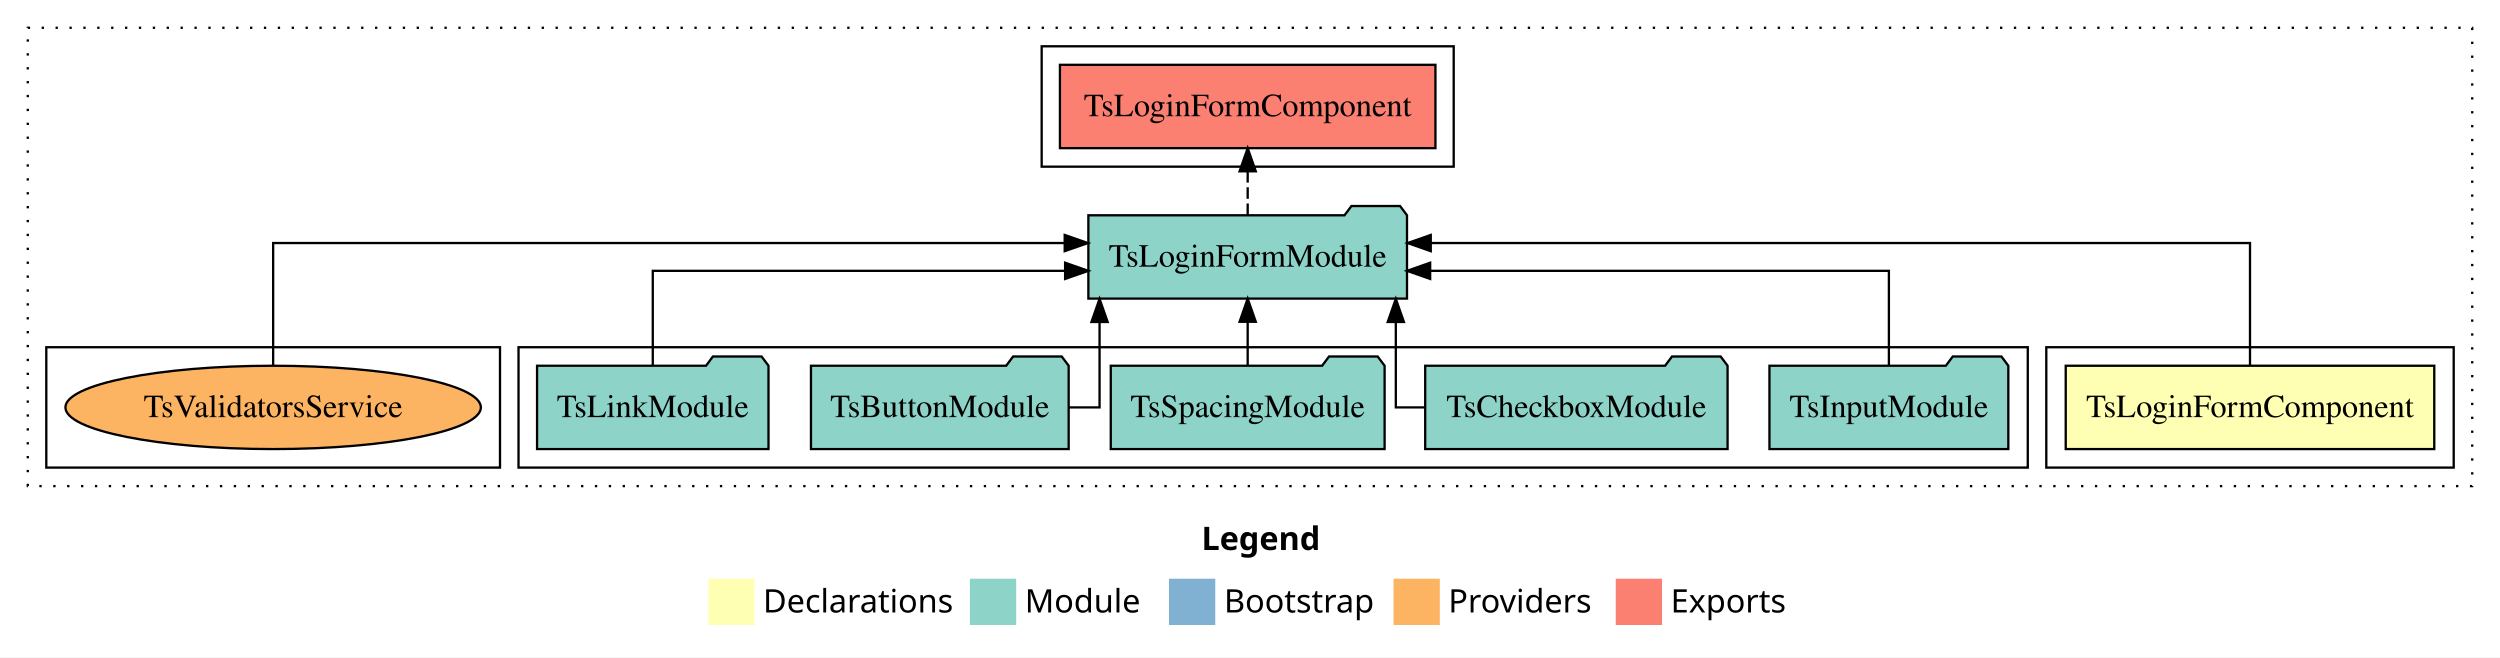
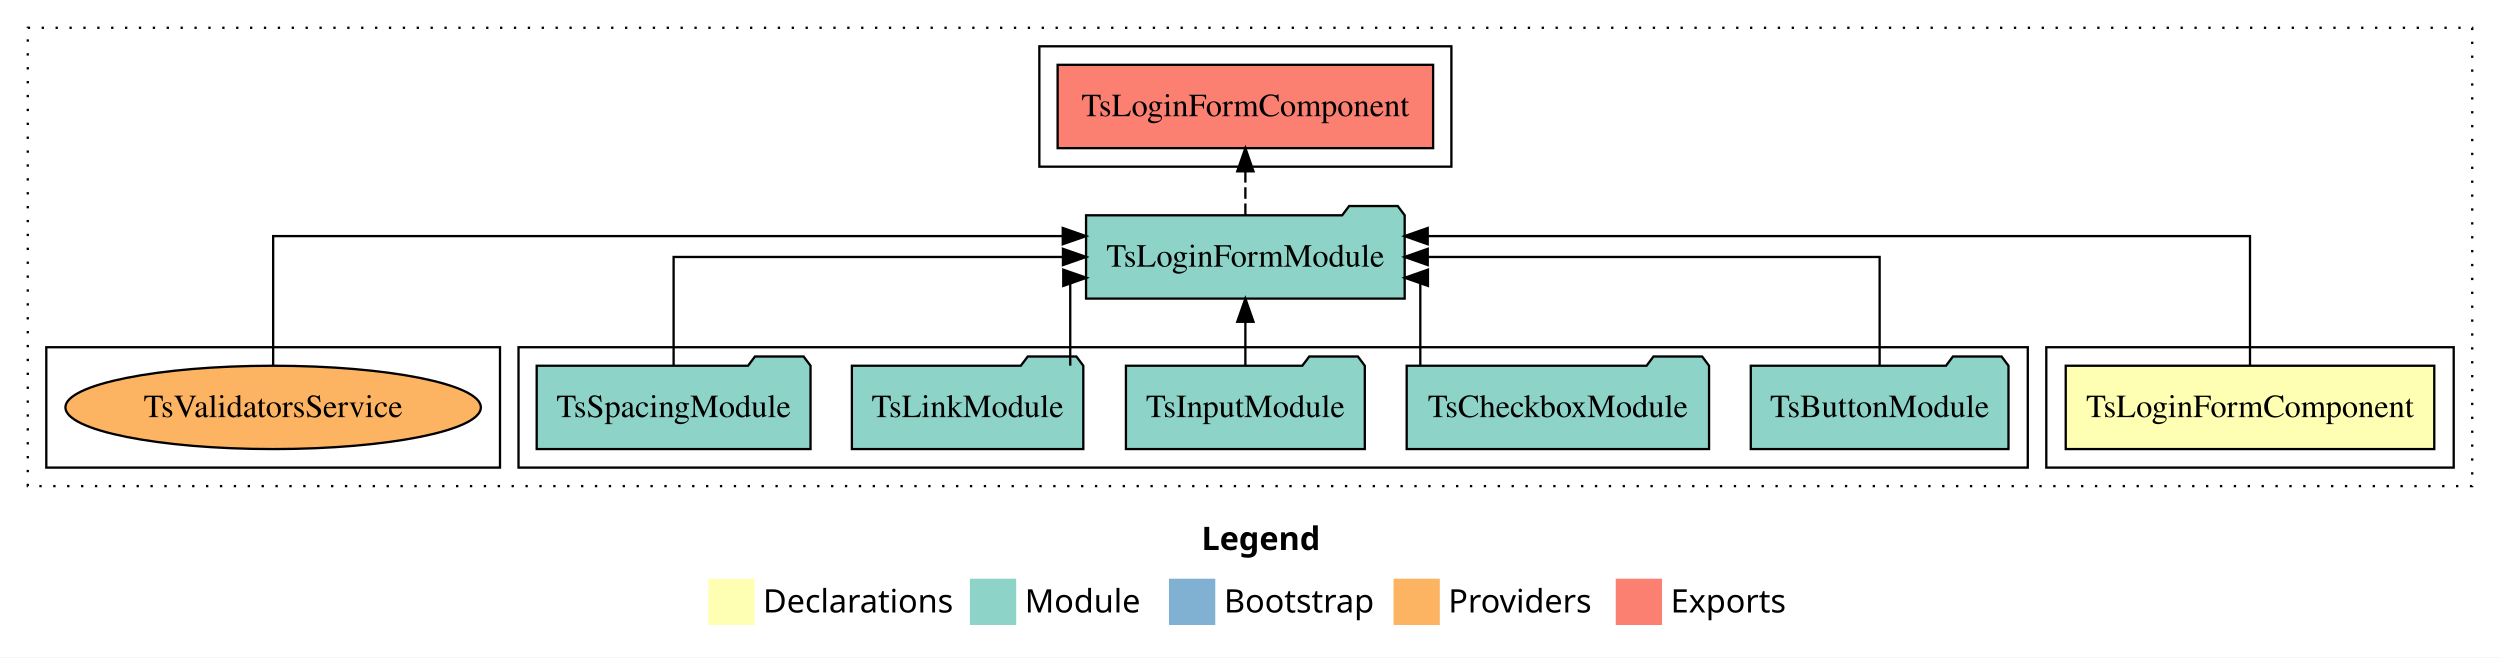
<svg xmlns="http://www.w3.org/2000/svg" width="1080pt" height="284pt" viewBox="0.00 0.00 1080.00 284.00">
  <g id="graph0" class="graph" transform="scale(1 1) rotate(0) translate(4 280)">
    <polygon fill="#ffffff" stroke="transparent" points="-4,4 -4,-280 1076,-280 1076,4 -4,4" />
    <text text-anchor="start" x="515.009" y="-42.4" font-family="sans-serif" font-weight="bold" font-size="14.00" fill="#000000">Legend</text>
    <polygon fill="#ffffb3" stroke="transparent" points="302,-10 302,-30 322,-30 322,-10 302,-10" />
    <text text-anchor="start" x="325.629" y="-15.4" font-family="sans-serif" font-size="14.00" fill="#000000">  Declarations</text>
    <polygon fill="#8dd3c7" stroke="transparent" points="415,-10 415,-30 435,-30 435,-10 415,-10" />
    <text text-anchor="start" x="438.725" y="-15.4" font-family="sans-serif" font-size="14.00" fill="#000000">  Module</text>
    <polygon fill="#80b1d3" stroke="transparent" points="501,-10 501,-30 521,-30 521,-10 501,-10" />
    <text text-anchor="start" x="524.781" y="-15.4" font-family="sans-serif" font-size="14.00" fill="#000000">  Bootstrap</text>
    <polygon fill="#fdb462" stroke="transparent" points="598,-10 598,-30 618,-30 618,-10 598,-10" />
    <text text-anchor="start" x="621.673" y="-15.4" font-family="sans-serif" font-size="14.00" fill="#000000">  Providers</text>
    <polygon fill="#fb8072" stroke="transparent" points="694,-10 694,-30 714,-30 714,-10 694,-10" />
    <text text-anchor="start" x="717.726" y="-15.4" font-family="sans-serif" font-size="14.00" fill="#000000">  Exports</text>
    <g id="clust1" class="cluster">
      <polygon fill="none" stroke="#000000" stroke-dasharray="1,5" points="8,-70 8,-268 1064,-268 1064,-70 8,-70" />
    </g>
    <g id="clust2" class="cluster">
      <polygon fill="none" stroke="#000000" points="880,-78 880,-130 1056,-130 1056,-78 880,-78" />
    </g>
    <g id="clust4" class="cluster">
      <polygon fill="none" stroke="#000000" points="220,-78 220,-130 872,-130 872,-78 220,-78" />
    </g>
    <g id="clust5" class="cluster">
-       <polygon fill="none" stroke="#000000" points="446,-208 446,-260 624,-260 624,-208 446,-208" />
+       <polygon fill="none" stroke="#000000" points="445,-208 445,-260 623,-260 623,-208 445,-208" />
    </g>
    <g id="clust7" class="cluster">
      <polygon fill="none" stroke="#000000" points="16,-78 16,-130 212,-130 212,-78 16,-78" />
    </g>
    <g id="node1" class="node">
      <polygon fill="#ffffb3" stroke="#000000" points="1047.607,-122 888.393,-122 888.393,-86 1047.607,-86 1047.607,-122" />
      <text text-anchor="middle" x="968" y="-99.8" font-family="Times,serif" font-size="14.00" fill="#000000">TsLoginFormComponent</text>
    </g>
    <g id="node2" class="node">
-       <polygon fill="#8dd3c7" stroke="#000000" points="603.824,-187 600.824,-191 579.824,-191 576.824,-187 466.176,-187 466.176,-151 603.824,-151 603.824,-187" />
-       <text text-anchor="middle" x="535" y="-164.8" font-family="Times,serif" font-size="14.00" fill="#000000">TsLoginFormModule</text>
+       <polygon fill="#8dd3c7" stroke="#000000" points="602.824,-187 599.824,-191 578.824,-191 575.824,-187 465.176,-187 465.176,-151 602.824,-151 602.824,-187" />
+       <text text-anchor="middle" x="534" y="-164.8" font-family="Times,serif" font-size="14.00" fill="#000000">TsLoginFormModule</text>
    </g>
    <g id="edge1" class="edge">
-       <path fill="none" stroke="#000000" d="M968,-122.284C968,-143.321 968,-175 968,-175 968,-175 614.089,-175 614.089,-175" />
-       <polygon fill="#000000" stroke="#000000" points="614.089,-171.5 604.089,-175 614.089,-178.5 614.089,-171.5" />
+       <path fill="none" stroke="#000000" d="M968,-122.292C968,-144.206 968,-178 968,-178 968,-178 612.769,-178 612.769,-178" />
+       <polygon fill="#000000" stroke="#000000" points="612.769,-174.5 602.769,-178 612.769,-181.5 612.769,-174.5" />
    </g>
    <g id="node8" class="node">
-       <polygon fill="#fb8072" stroke="#000000" points="616.107,-252 453.893,-252 453.893,-216 616.107,-216 616.107,-252" />
-       <text text-anchor="middle" x="535" y="-229.8" font-family="Times,serif" font-size="14.00" fill="#000000">TsLoginFormComponent </text>
+       <polygon fill="#fb8072" stroke="#000000" points="615.107,-252 452.893,-252 452.893,-216 615.107,-216 615.107,-252" />
+       <text text-anchor="middle" x="534" y="-229.8" font-family="Times,serif" font-size="14.00" fill="#000000">TsLoginFormComponent </text>
    </g>
    <g id="edge7" class="edge">
-       <path fill="none" stroke="#000000" stroke-dasharray="5,2" d="M535,-187.106C535,-187.106 535,-205.991 535,-205.991" />
-       <polygon fill="#000000" stroke="#000000" points="531.5,-205.991 535,-215.991 538.5,-205.991 531.5,-205.991" />
+       <path fill="none" stroke="#000000" stroke-dasharray="5,2" d="M534,-187.106C534,-187.106 534,-205.991 534,-205.991" />
+       <polygon fill="#000000" stroke="#000000" points="530.5,-205.991 534,-215.991 537.5,-205.991 530.5,-205.991" />
    </g>
    <g id="node3" class="node">
-       <polygon fill="#8dd3c7" stroke="#000000" points="863.598,-122 860.598,-126 839.598,-126 836.598,-122 760.402,-122 760.402,-86 863.598,-86 863.598,-122" />
-       <text text-anchor="middle" x="812" y="-99.8" font-family="Times,serif" font-size="14.00" fill="#000000">TsInputModule</text>
+       <polygon fill="#8dd3c7" stroke="#000000" points="863.665,-122 860.665,-126 839.665,-126 836.665,-122 752.335,-122 752.335,-86 863.665,-86 863.665,-122" />
+       <text text-anchor="middle" x="808" y="-99.8" font-family="Times,serif" font-size="14.00" fill="#000000">TsButtonModule</text>
    </g>
    <g id="edge2" class="edge">
-       <path fill="none" stroke="#000000" d="M812,-122.022C812,-139.373 812,-163 812,-163 812,-163 613.828,-163 613.828,-163" />
-       <polygon fill="#000000" stroke="#000000" points="613.828,-159.5 603.828,-163 613.828,-166.5 613.828,-159.5" />
+       <path fill="none" stroke="#000000" d="M808,-122.106C808,-141.339 808,-169 808,-169 808,-169 612.788,-169 612.788,-169" />
+       <polygon fill="#000000" stroke="#000000" points="612.788,-165.5 602.788,-169 612.788,-172.5 612.788,-165.5" />
    </g>
    <g id="node4" class="node">
-       <polygon fill="#8dd3c7" stroke="#000000" points="742.313,-122 739.313,-126 718.313,-126 715.313,-122 611.687,-122 611.687,-86 742.313,-86 742.313,-122" />
-       <text text-anchor="middle" x="677" y="-99.8" font-family="Times,serif" font-size="14.00" fill="#000000">TsCheckboxModule</text>
+       <polygon fill="#8dd3c7" stroke="#000000" points="734.313,-122 731.313,-126 710.313,-126 707.313,-122 603.687,-122 603.687,-86 734.313,-86 734.313,-122" />
+       <text text-anchor="middle" x="669" y="-99.8" font-family="Times,serif" font-size="14.00" fill="#000000">TsCheckboxModule</text>
    </g>
    <g id="edge3" class="edge">
-       <path fill="none" stroke="#000000" d="M611.527,-104C604.022,-104 598.993,-104 598.993,-104 598.993,-104 598.993,-140.894 598.993,-140.894" />
-       <polygon fill="#000000" stroke="#000000" points="595.493,-140.894 598.993,-150.894 602.493,-140.894 595.493,-140.894" />
+       <path fill="none" stroke="#000000" d="M609.573,-122.027C609.573,-138.398 609.573,-160 609.573,-160 609.573,-160 608.903,-160 608.903,-160" />
+       <polygon fill="#000000" stroke="#000000" points="612.867,-156.5 602.867,-160 612.867,-163.5 612.867,-156.5" />
    </g>
    <g id="node5" class="node">
-       <polygon fill="#8dd3c7" stroke="#000000" points="594.15,-122 591.15,-126 570.15,-126 567.15,-122 475.85,-122 475.85,-86 594.15,-86 594.15,-122" />
-       <text text-anchor="middle" x="535" y="-99.8" font-family="Times,serif" font-size="14.00" fill="#000000">TsSpacingModule</text>
+       <polygon fill="#8dd3c7" stroke="#000000" points="585.598,-122 582.598,-126 561.598,-126 558.598,-122 482.402,-122 482.402,-86 585.598,-86 585.598,-122" />
+       <text text-anchor="middle" x="534" y="-99.8" font-family="Times,serif" font-size="14.00" fill="#000000">TsInputModule</text>
    </g>
    <g id="edge4" class="edge">
-       <path fill="none" stroke="#000000" d="M535,-122.106C535,-122.106 535,-140.991 535,-140.991" />
-       <polygon fill="#000000" stroke="#000000" points="531.5,-140.991 535,-150.991 538.5,-140.991 531.5,-140.991" />
+       <path fill="none" stroke="#000000" d="M534,-122.106C534,-122.106 534,-140.991 534,-140.991" />
+       <polygon fill="#000000" stroke="#000000" points="530.5,-140.991 534,-150.991 537.5,-140.991 530.5,-140.991" />
    </g>
    <g id="node6" class="node">
-       <polygon fill="#8dd3c7" stroke="#000000" points="457.665,-122 454.665,-126 433.665,-126 430.665,-122 346.335,-122 346.335,-86 457.665,-86 457.665,-122" />
-       <text text-anchor="middle" x="402" y="-99.8" font-family="Times,serif" font-size="14.00" fill="#000000">TsButtonModule</text>
+       <polygon fill="#8dd3c7" stroke="#000000" points="463.99,-122 460.99,-126 439.99,-126 436.99,-122 364.01,-122 364.01,-86 463.99,-86 463.99,-122" />
+       <text text-anchor="middle" x="414" y="-99.8" font-family="Times,serif" font-size="14.00" fill="#000000">TsLinkModule</text>
    </g>
    <g id="edge5" class="edge">
-       <path fill="none" stroke="#000000" d="M457.702,-104C465.548,-104 471.007,-104 471.007,-104 471.007,-104 471.007,-140.894 471.007,-140.894" />
-       <polygon fill="#000000" stroke="#000000" points="467.507,-140.894 471.007,-150.894 474.507,-140.894 467.507,-140.894" />
+       <path fill="none" stroke="#000000" d="M458.346,-122.027C458.346,-138.398 458.346,-160 458.346,-160 458.346,-160 459.044,-160 459.044,-160" />
+       <polygon fill="#000000" stroke="#000000" points="455.328,-163.5 465.328,-160 455.328,-156.5 455.328,-163.5" />
    </g>
    <g id="node7" class="node">
-       <polygon fill="#8dd3c7" stroke="#000000" points="327.99,-122 324.99,-126 303.99,-126 300.99,-122 228.01,-122 228.01,-86 327.99,-86 327.99,-122" />
-       <text text-anchor="middle" x="278" y="-99.8" font-family="Times,serif" font-size="14.00" fill="#000000">TsLinkModule</text>
+       <polygon fill="#8dd3c7" stroke="#000000" points="346.15,-122 343.15,-126 322.15,-126 319.15,-122 227.85,-122 227.85,-86 346.15,-86 346.15,-122" />
+       <text text-anchor="middle" x="287" y="-99.8" font-family="Times,serif" font-size="14.00" fill="#000000">TsSpacingModule</text>
    </g>
    <g id="edge6" class="edge">
-       <path fill="none" stroke="#000000" d="M278,-122.022C278,-139.373 278,-163 278,-163 278,-163 456.129,-163 456.129,-163" />
-       <polygon fill="#000000" stroke="#000000" points="456.129,-166.5 466.129,-163 456.129,-159.5 456.129,-166.5" />
+       <path fill="none" stroke="#000000" d="M287,-122.106C287,-141.339 287,-169 287,-169 287,-169 455.197,-169 455.197,-169" />
+       <polygon fill="#000000" stroke="#000000" points="455.197,-172.5 465.197,-169 455.197,-165.5 455.197,-172.5" />
    </g>
    <g id="node9" class="node">
      <ellipse fill="#fdb462" stroke="#000000" cx="114" cy="-104" rx="89.74" ry="18" />
      <text text-anchor="middle" x="114" y="-99.8" font-family="Times,serif" font-size="14.00" fill="#000000">TsValidatorsService</text>
    </g>
    <g id="edge8" class="edge">
-       <path fill="none" stroke="#000000" d="M114,-122.284C114,-143.321 114,-175 114,-175 114,-175 455.952,-175 455.952,-175" />
-       <polygon fill="#000000" stroke="#000000" points="455.952,-178.5 465.952,-175 455.952,-171.5 455.952,-178.5" />
+       <path fill="none" stroke="#000000" d="M114,-122.292C114,-144.206 114,-178 114,-178 114,-178 455.116,-178 455.116,-178" />
+       <polygon fill="#000000" stroke="#000000" points="455.116,-181.5 465.116,-178 455.116,-174.5 455.116,-181.5" />
    </g>
  </g>
</svg>
